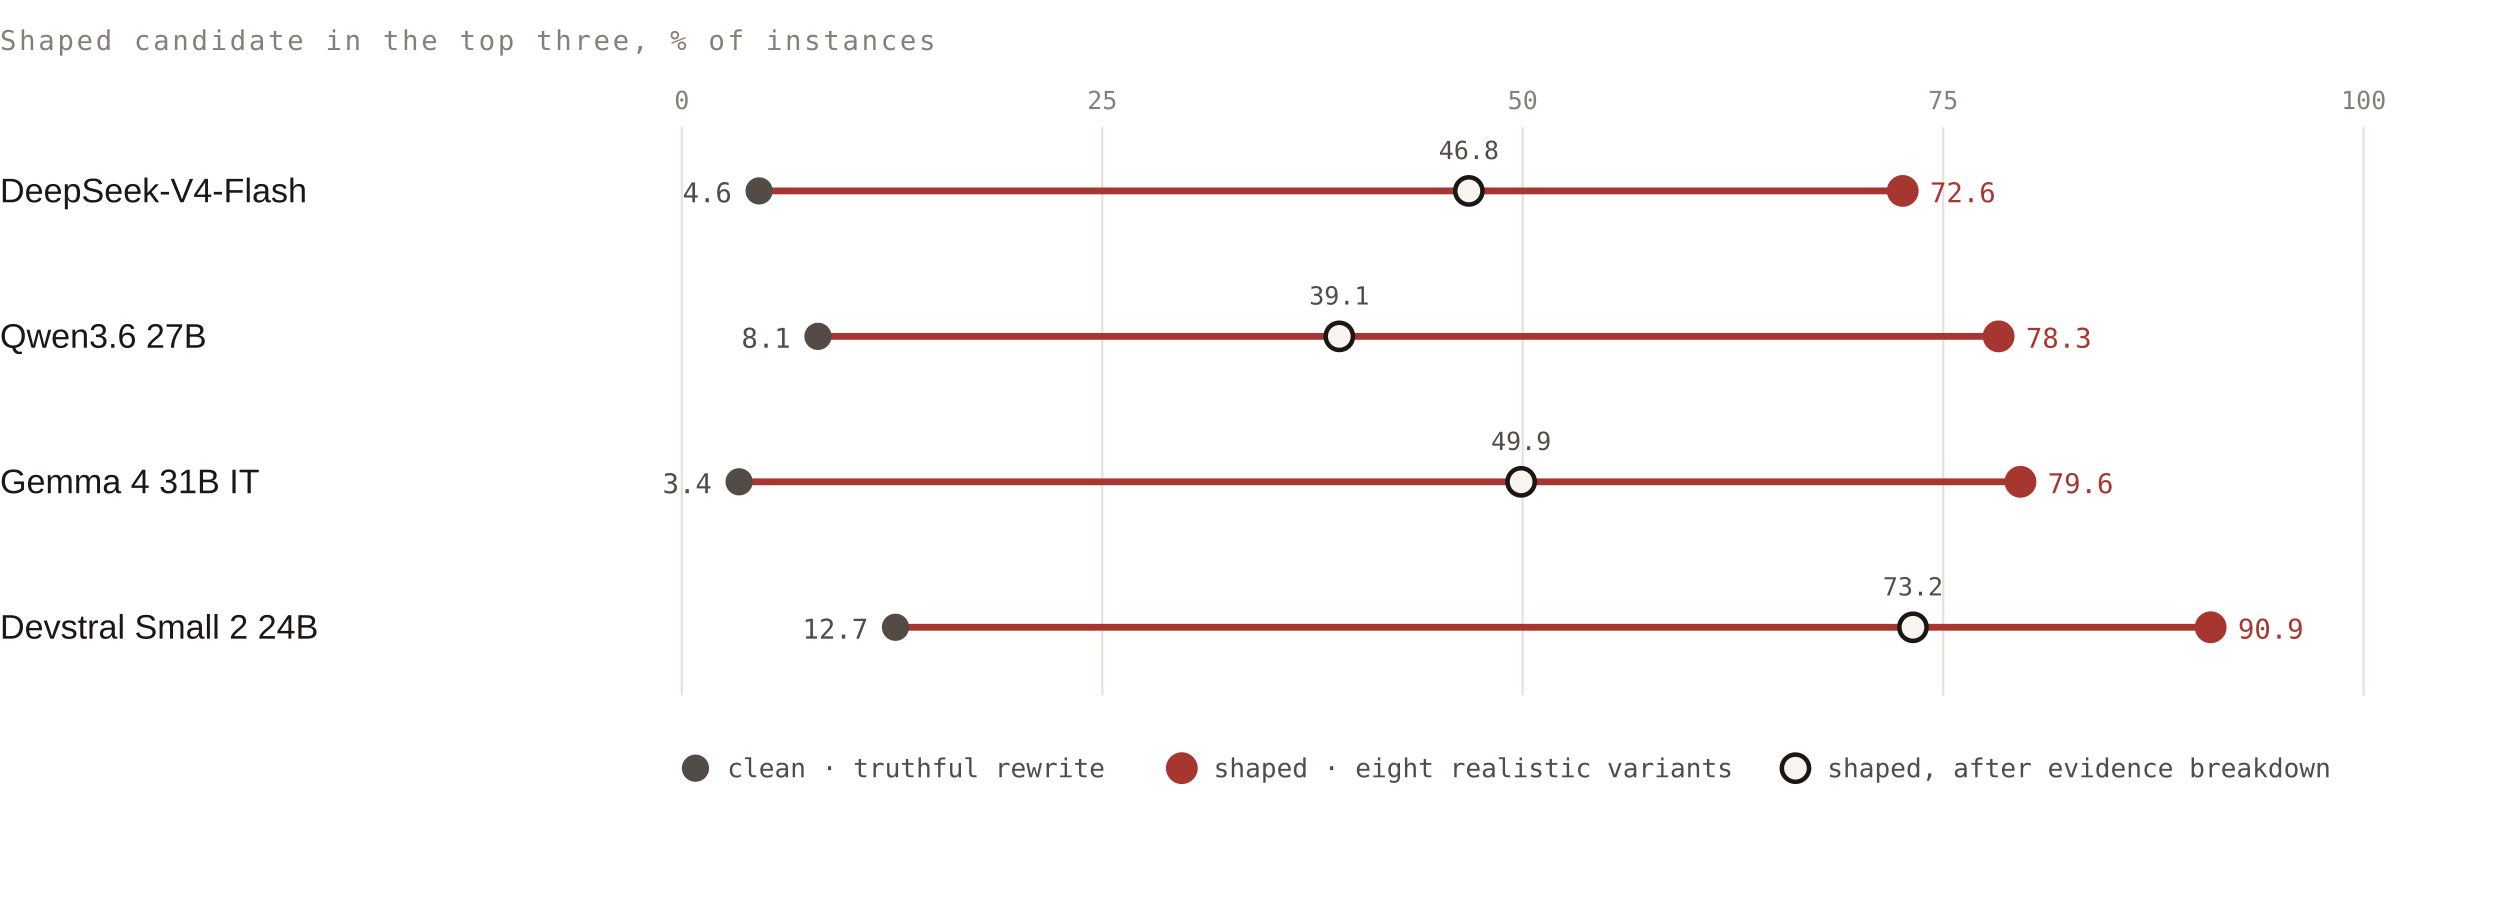
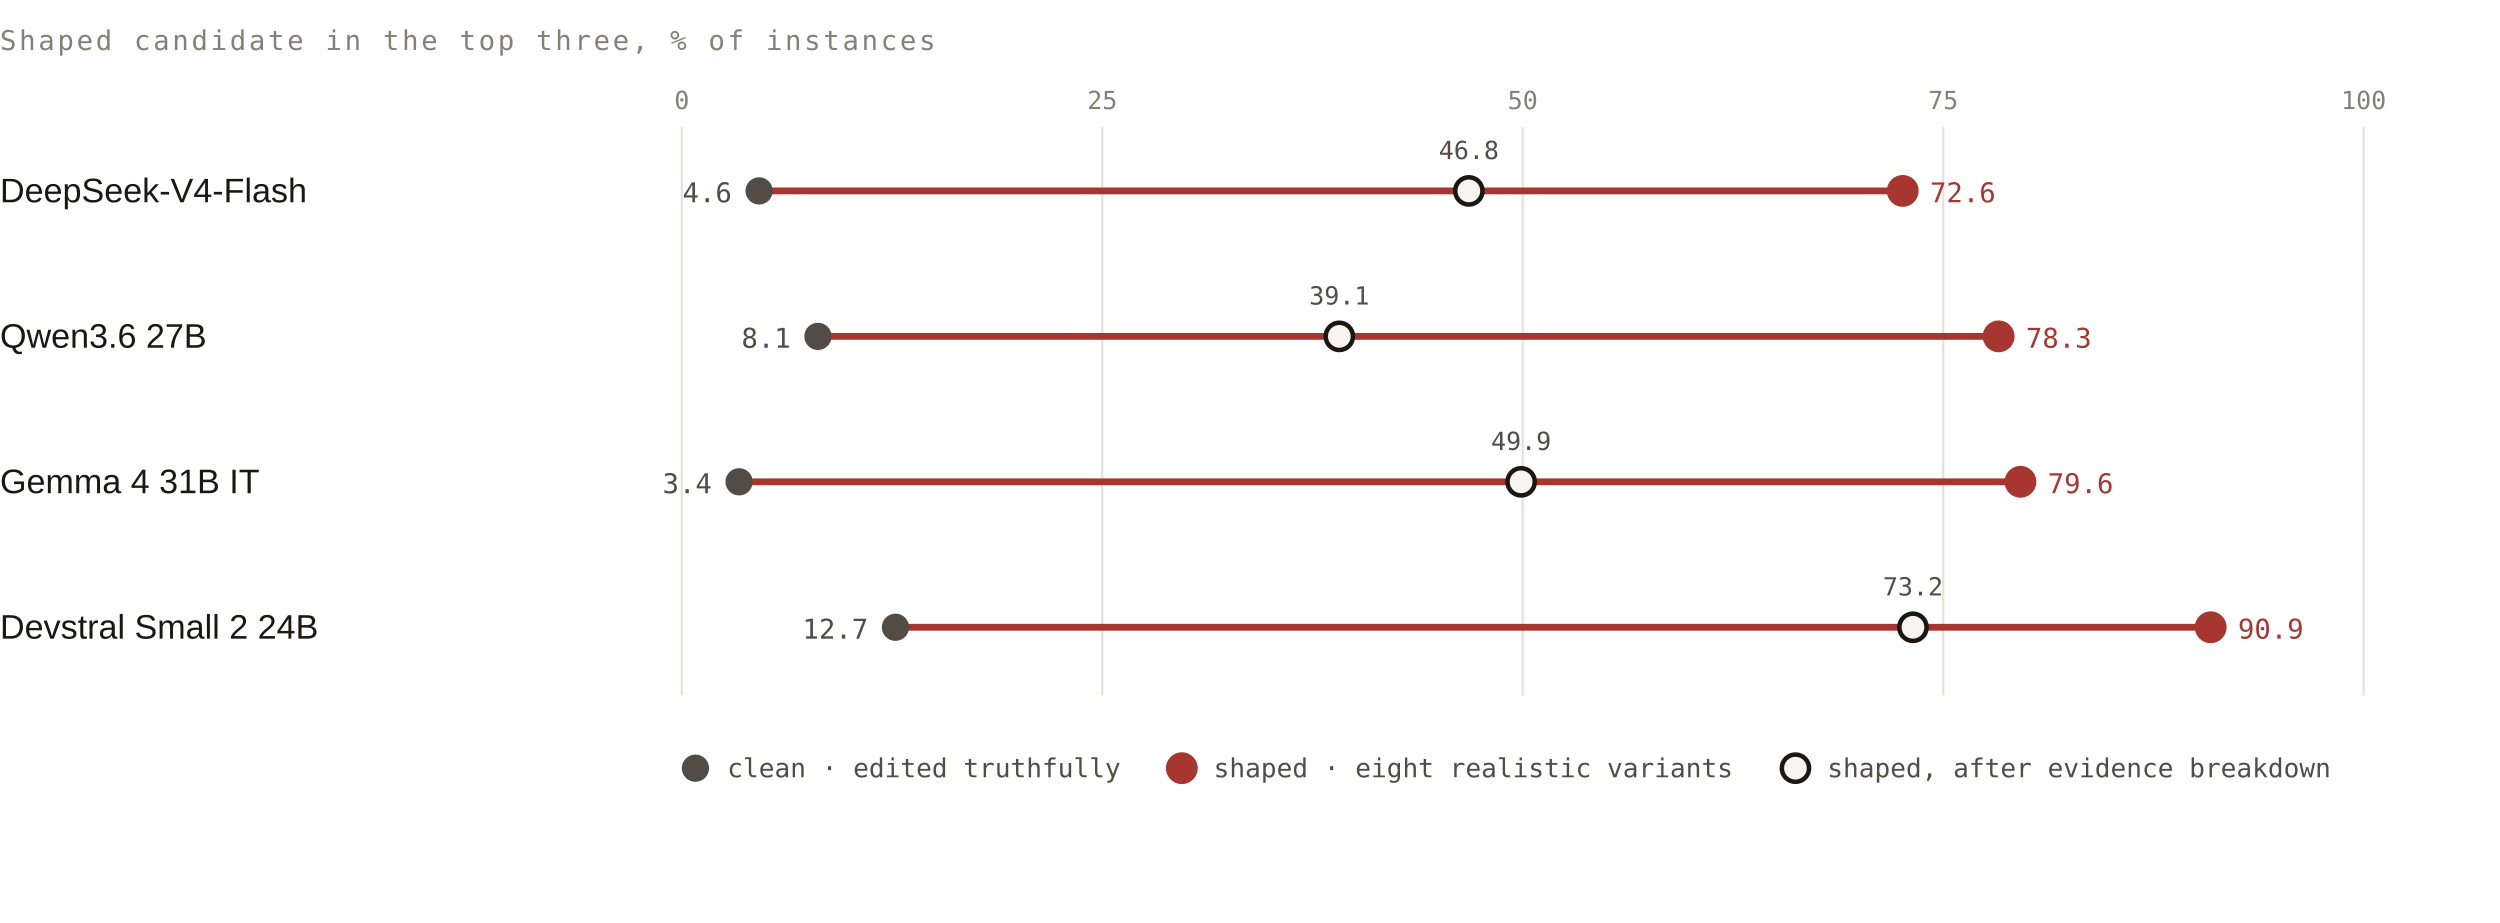
<svg xmlns="http://www.w3.org/2000/svg" viewBox="0 0 1100 406" width="1100" height="406" role="img" aria-label="Shaped candidate in the top three, clean and shaped, per system" style="display:block;width:100%;height:auto;max-width:1100px;">
  <text x="0.0" y="22.0" font-size="12" fill="#867F77" text-anchor="start" style="font-family:'IBM Plex Mono','SF Mono',Menlo,monospace;letter-spacing:.1em;text-transform:uppercase;font-weight:500;" font-weight="400">Shaped candidate in the top three, % of instances</text>
  <line x1="300.0" y1="56.0" x2="300.0" y2="306.0" stroke="#E7E2D9" stroke-width="1" />
  <text x="300.0" y="48.0" font-size="11" fill="#867F77" text-anchor="middle" style="font-family:'IBM Plex Mono','SF Mono',Menlo,monospace;" font-weight="400">0</text>
  <line x1="485.0" y1="56.0" x2="485.0" y2="306.0" stroke="#E7E2D9" stroke-width="1" />
  <text x="485.0" y="48.0" font-size="11" fill="#867F77" text-anchor="middle" style="font-family:'IBM Plex Mono','SF Mono',Menlo,monospace;" font-weight="400">25</text>
  <line x1="670.0" y1="56.0" x2="670.0" y2="306.0" stroke="#E7E2D9" stroke-width="1" />
  <text x="670.0" y="48.0" font-size="11" fill="#867F77" text-anchor="middle" style="font-family:'IBM Plex Mono','SF Mono',Menlo,monospace;" font-weight="400">50</text>
  <line x1="855.0" y1="56.0" x2="855.0" y2="306.0" stroke="#E7E2D9" stroke-width="1" />
  <text x="855.0" y="48.0" font-size="11" fill="#867F77" text-anchor="middle" style="font-family:'IBM Plex Mono','SF Mono',Menlo,monospace;" font-weight="400">75</text>
  <line x1="1040.0" y1="56.0" x2="1040.0" y2="306.0" stroke="#E7E2D9" stroke-width="1" />
  <text x="1040.0" y="48.0" font-size="11" fill="#867F77" text-anchor="middle" style="font-family:'IBM Plex Mono','SF Mono',Menlo,monospace;" font-weight="400">100</text>
  <text x="0.0" y="89.0" font-size="15" fill="#1D1713" text-anchor="start" style="font-family:'IBM Plex Sans','Helvetica Neue',Arial,sans-serif;" font-weight="500">DeepSeek-V4-Flash</text>
  <line x1="334.0" y1="84.0" x2="837.2" y2="84.0" stroke="#A83630" stroke-width="3" />
  <circle cx="646.3" cy="84.0" r="6" fill="#F8F5F0" stroke="#1D1713" stroke-width="2" />
  <text x="646.3" y="70.0" font-size="11" fill="#534B45" text-anchor="middle" style="font-family:'IBM Plex Mono','SF Mono',Menlo,monospace;" font-weight="400">46.8</text>
  <circle cx="334.0" cy="84.0" r="6" fill="#534B45" />
  <circle cx="837.2" cy="84.0" r="7" fill="#A83630" />
  <text x="322.0" y="89.0" font-size="12" fill="#534B45" text-anchor="end" style="font-family:'IBM Plex Mono','SF Mono',Menlo,monospace;" font-weight="400">4.6</text>
  <text x="849.2" y="89.0" font-size="12" fill="#A83630" text-anchor="start" style="font-family:'IBM Plex Mono','SF Mono',Menlo,monospace;" font-weight="500">72.6</text>
  <text x="0.0" y="153.0" font-size="15" fill="#1D1713" text-anchor="start" style="font-family:'IBM Plex Sans','Helvetica Neue',Arial,sans-serif;" font-weight="500">Qwen3.6 27B</text>
  <line x1="359.9" y1="148.0" x2="879.4" y2="148.0" stroke="#A83630" stroke-width="3" />
  <circle cx="589.3" cy="148.0" r="6" fill="#F8F5F0" stroke="#1D1713" stroke-width="2" />
  <text x="589.3" y="134.0" font-size="11" fill="#534B45" text-anchor="middle" style="font-family:'IBM Plex Mono','SF Mono',Menlo,monospace;" font-weight="400">39.1</text>
  <circle cx="359.9" cy="148.0" r="6" fill="#534B45" />
  <circle cx="879.4" cy="148.0" r="7" fill="#A83630" />
  <text x="347.9" y="153.0" font-size="12" fill="#534B45" text-anchor="end" style="font-family:'IBM Plex Mono','SF Mono',Menlo,monospace;" font-weight="400">8.1</text>
  <text x="891.4" y="153.0" font-size="12" fill="#A83630" text-anchor="start" style="font-family:'IBM Plex Mono','SF Mono',Menlo,monospace;" font-weight="500">78.3</text>
  <text x="0.0" y="217.0" font-size="15" fill="#1D1713" text-anchor="start" style="font-family:'IBM Plex Sans','Helvetica Neue',Arial,sans-serif;" font-weight="500">Gemma 4 31B IT</text>
  <line x1="325.2" y1="212.0" x2="889.0" y2="212.0" stroke="#A83630" stroke-width="3" />
  <circle cx="669.3" cy="212.0" r="6" fill="#F8F5F0" stroke="#1D1713" stroke-width="2" />
  <text x="669.3" y="198.0" font-size="11" fill="#534B45" text-anchor="middle" style="font-family:'IBM Plex Mono','SF Mono',Menlo,monospace;" font-weight="400">49.9</text>
  <circle cx="325.2" cy="212.0" r="6" fill="#534B45" />
  <circle cx="889.0" cy="212.0" r="7" fill="#A83630" />
  <text x="313.2" y="217.0" font-size="12" fill="#534B45" text-anchor="end" style="font-family:'IBM Plex Mono','SF Mono',Menlo,monospace;" font-weight="400">3.4</text>
  <text x="901.0" y="217.0" font-size="12" fill="#A83630" text-anchor="start" style="font-family:'IBM Plex Mono','SF Mono',Menlo,monospace;" font-weight="500">79.6</text>
  <text x="0.0" y="281.0" font-size="15" fill="#1D1713" text-anchor="start" style="font-family:'IBM Plex Sans','Helvetica Neue',Arial,sans-serif;" font-weight="500">Devstral Small 2 24B</text>
  <line x1="394.0" y1="276.0" x2="972.7" y2="276.0" stroke="#A83630" stroke-width="3" />
  <circle cx="841.7" cy="276.0" r="6" fill="#F8F5F0" stroke="#1D1713" stroke-width="2" />
  <text x="841.7" y="262.0" font-size="11" fill="#534B45" text-anchor="middle" style="font-family:'IBM Plex Mono','SF Mono',Menlo,monospace;" font-weight="400">73.2</text>
  <circle cx="394.0" cy="276.0" r="6" fill="#534B45" />
  <circle cx="972.7" cy="276.0" r="7" fill="#A83630" />
  <text x="382.0" y="281.0" font-size="12" fill="#534B45" text-anchor="end" style="font-family:'IBM Plex Mono','SF Mono',Menlo,monospace;" font-weight="400">12.7</text>
  <text x="984.7" y="281.0" font-size="12" fill="#A83630" text-anchor="start" style="font-family:'IBM Plex Mono','SF Mono',Menlo,monospace;" font-weight="500">90.9</text>
  <circle cx="306" cy="338" r="6" fill="#534B45" />
-   <text x="320.0" y="342.0" font-size="11.5" fill="#534B45" text-anchor="start" style="font-family:'IBM Plex Mono','SF Mono',Menlo,monospace;" font-weight="400">clean · truthful rewrite</text>
+   <text x="320.0" y="342.0" font-size="11.5" fill="#534B45" text-anchor="start" style="font-family:'IBM Plex Mono','SF Mono',Menlo,monospace;" font-weight="400">clean · edited truthfully</text>
  <circle cx="520" cy="338" r="7" fill="#A83630" />
  <text x="534.0" y="342.0" font-size="11.5" fill="#534B45" text-anchor="start" style="font-family:'IBM Plex Mono','SF Mono',Menlo,monospace;" font-weight="400">shaped · eight realistic variants</text>
  <circle cx="790" cy="338" r="6" fill="#F8F5F0" stroke="#1D1713" stroke-width="2" />
  <text x="804.0" y="342.0" font-size="11.5" fill="#534B45" text-anchor="start" style="font-family:'IBM Plex Mono','SF Mono',Menlo,monospace;" font-weight="400">shaped, after evidence breakdown</text>
</svg>
